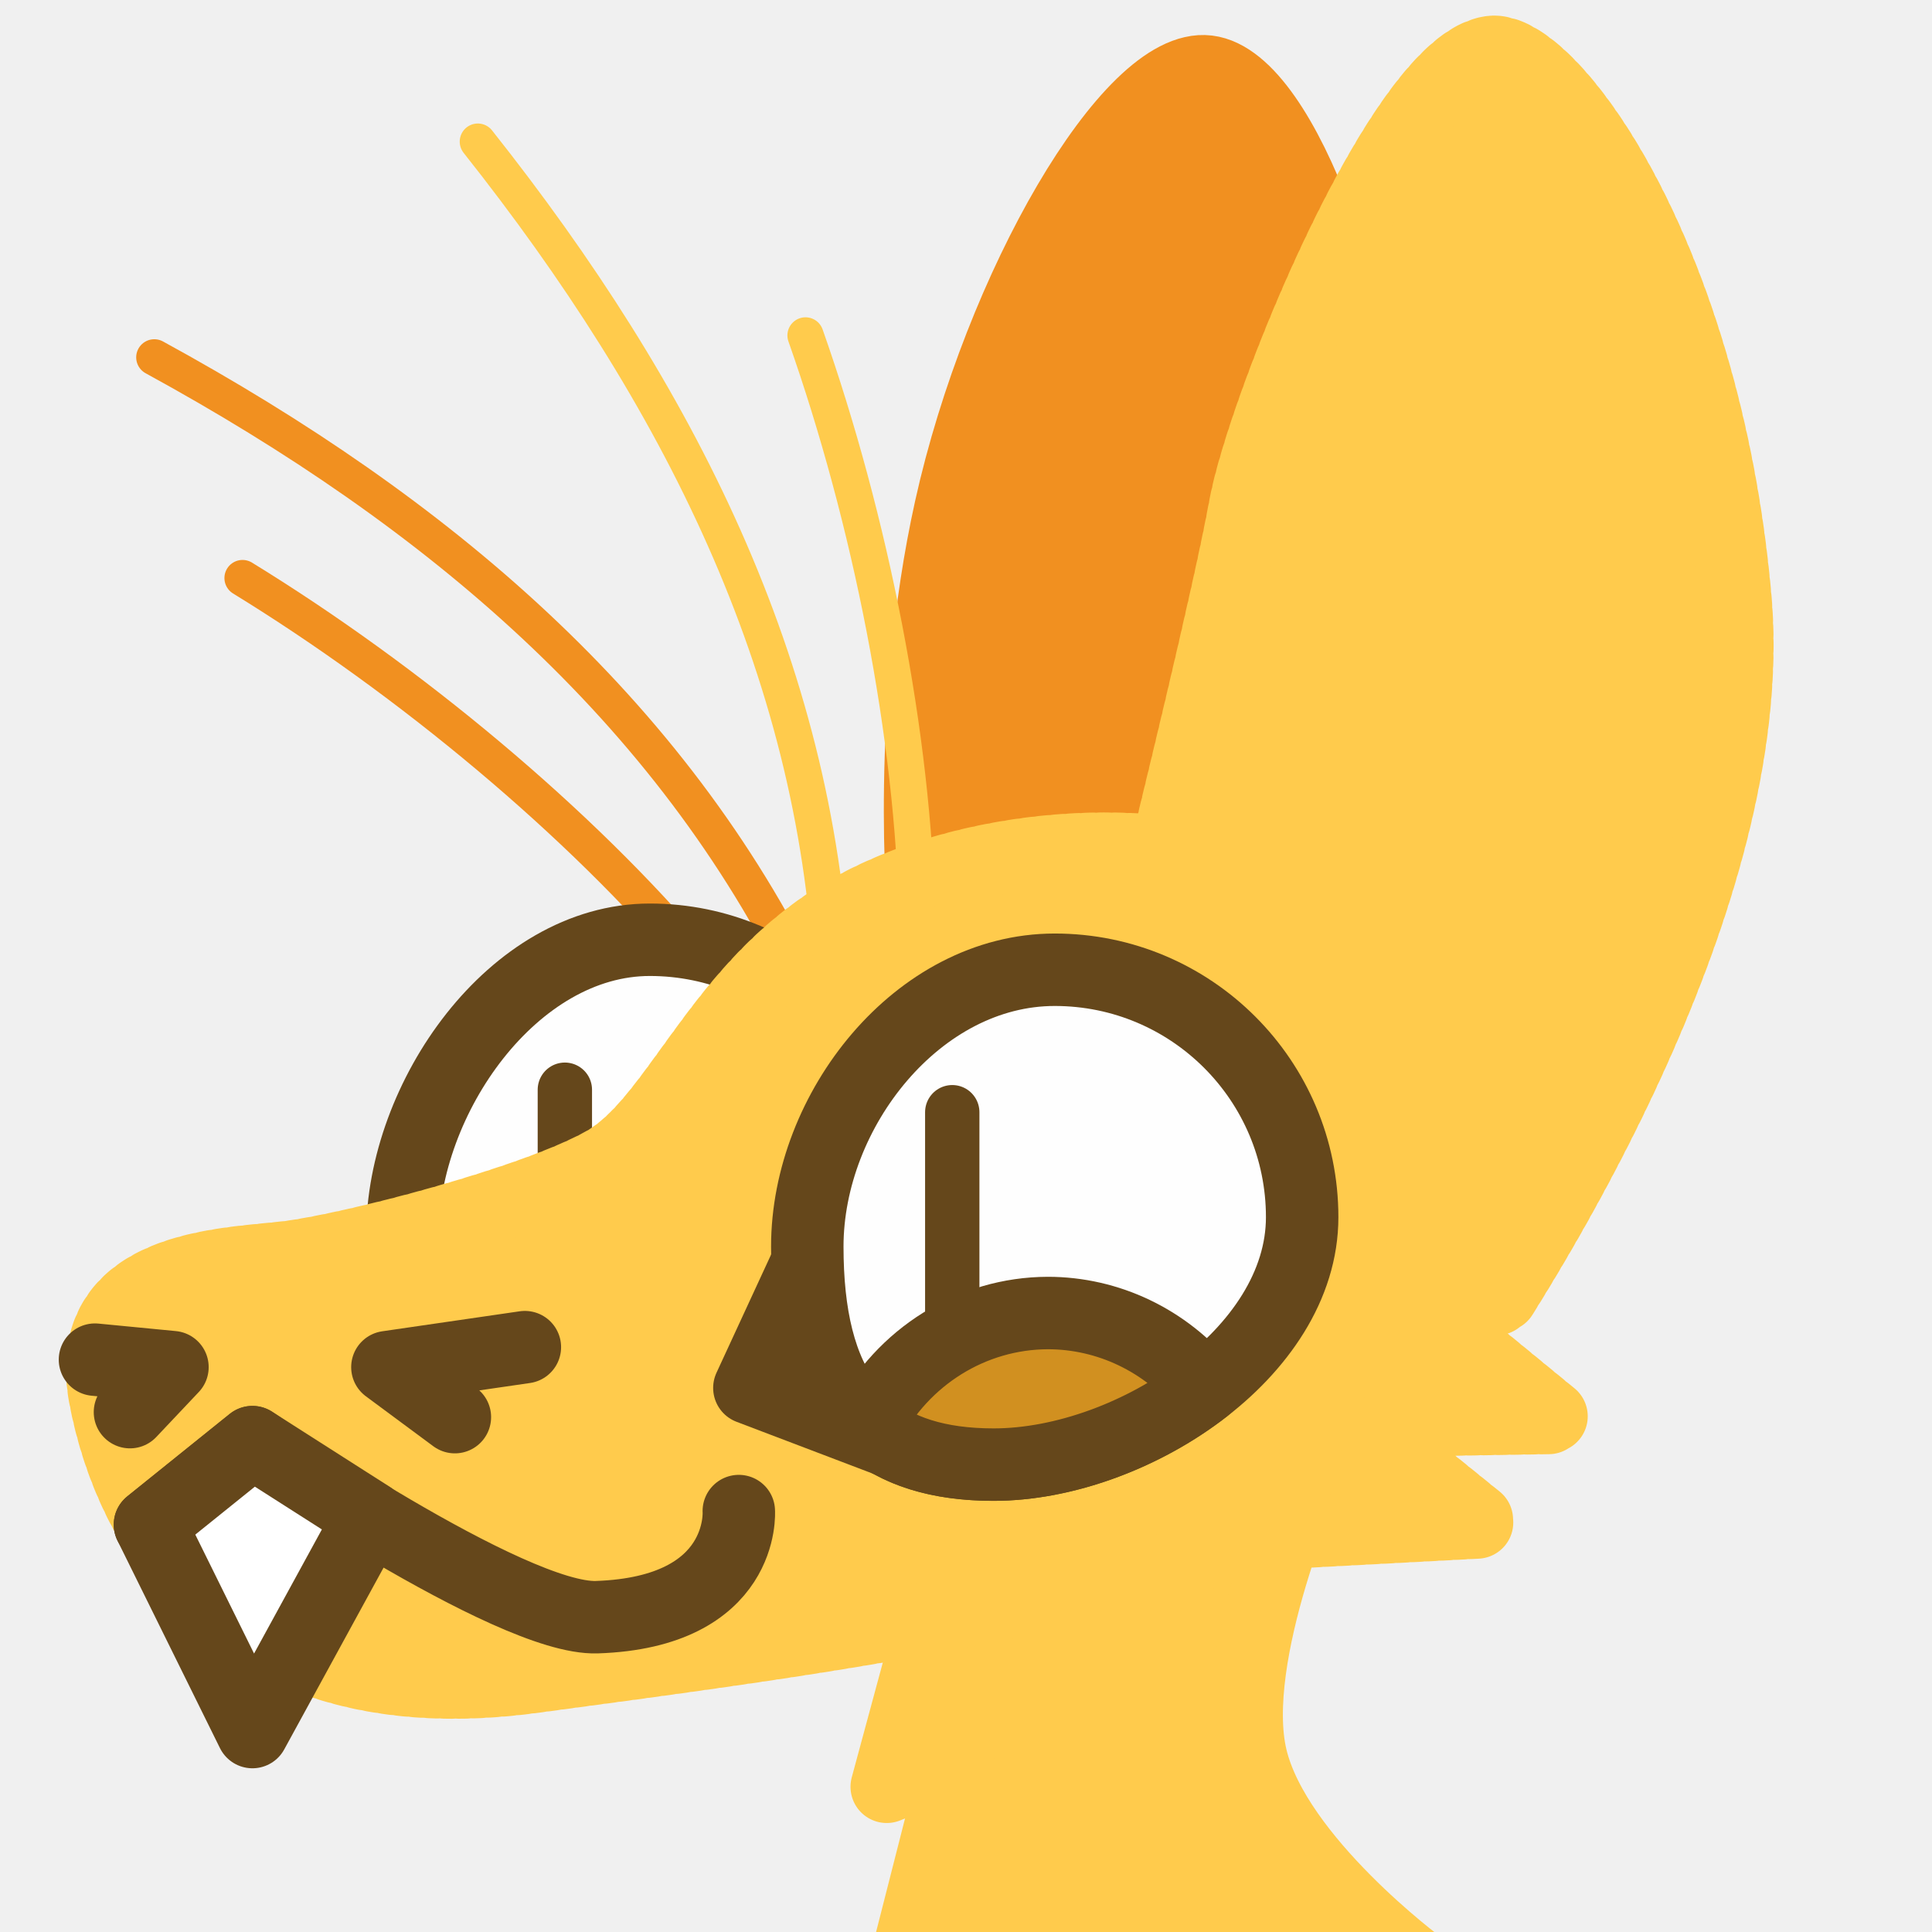
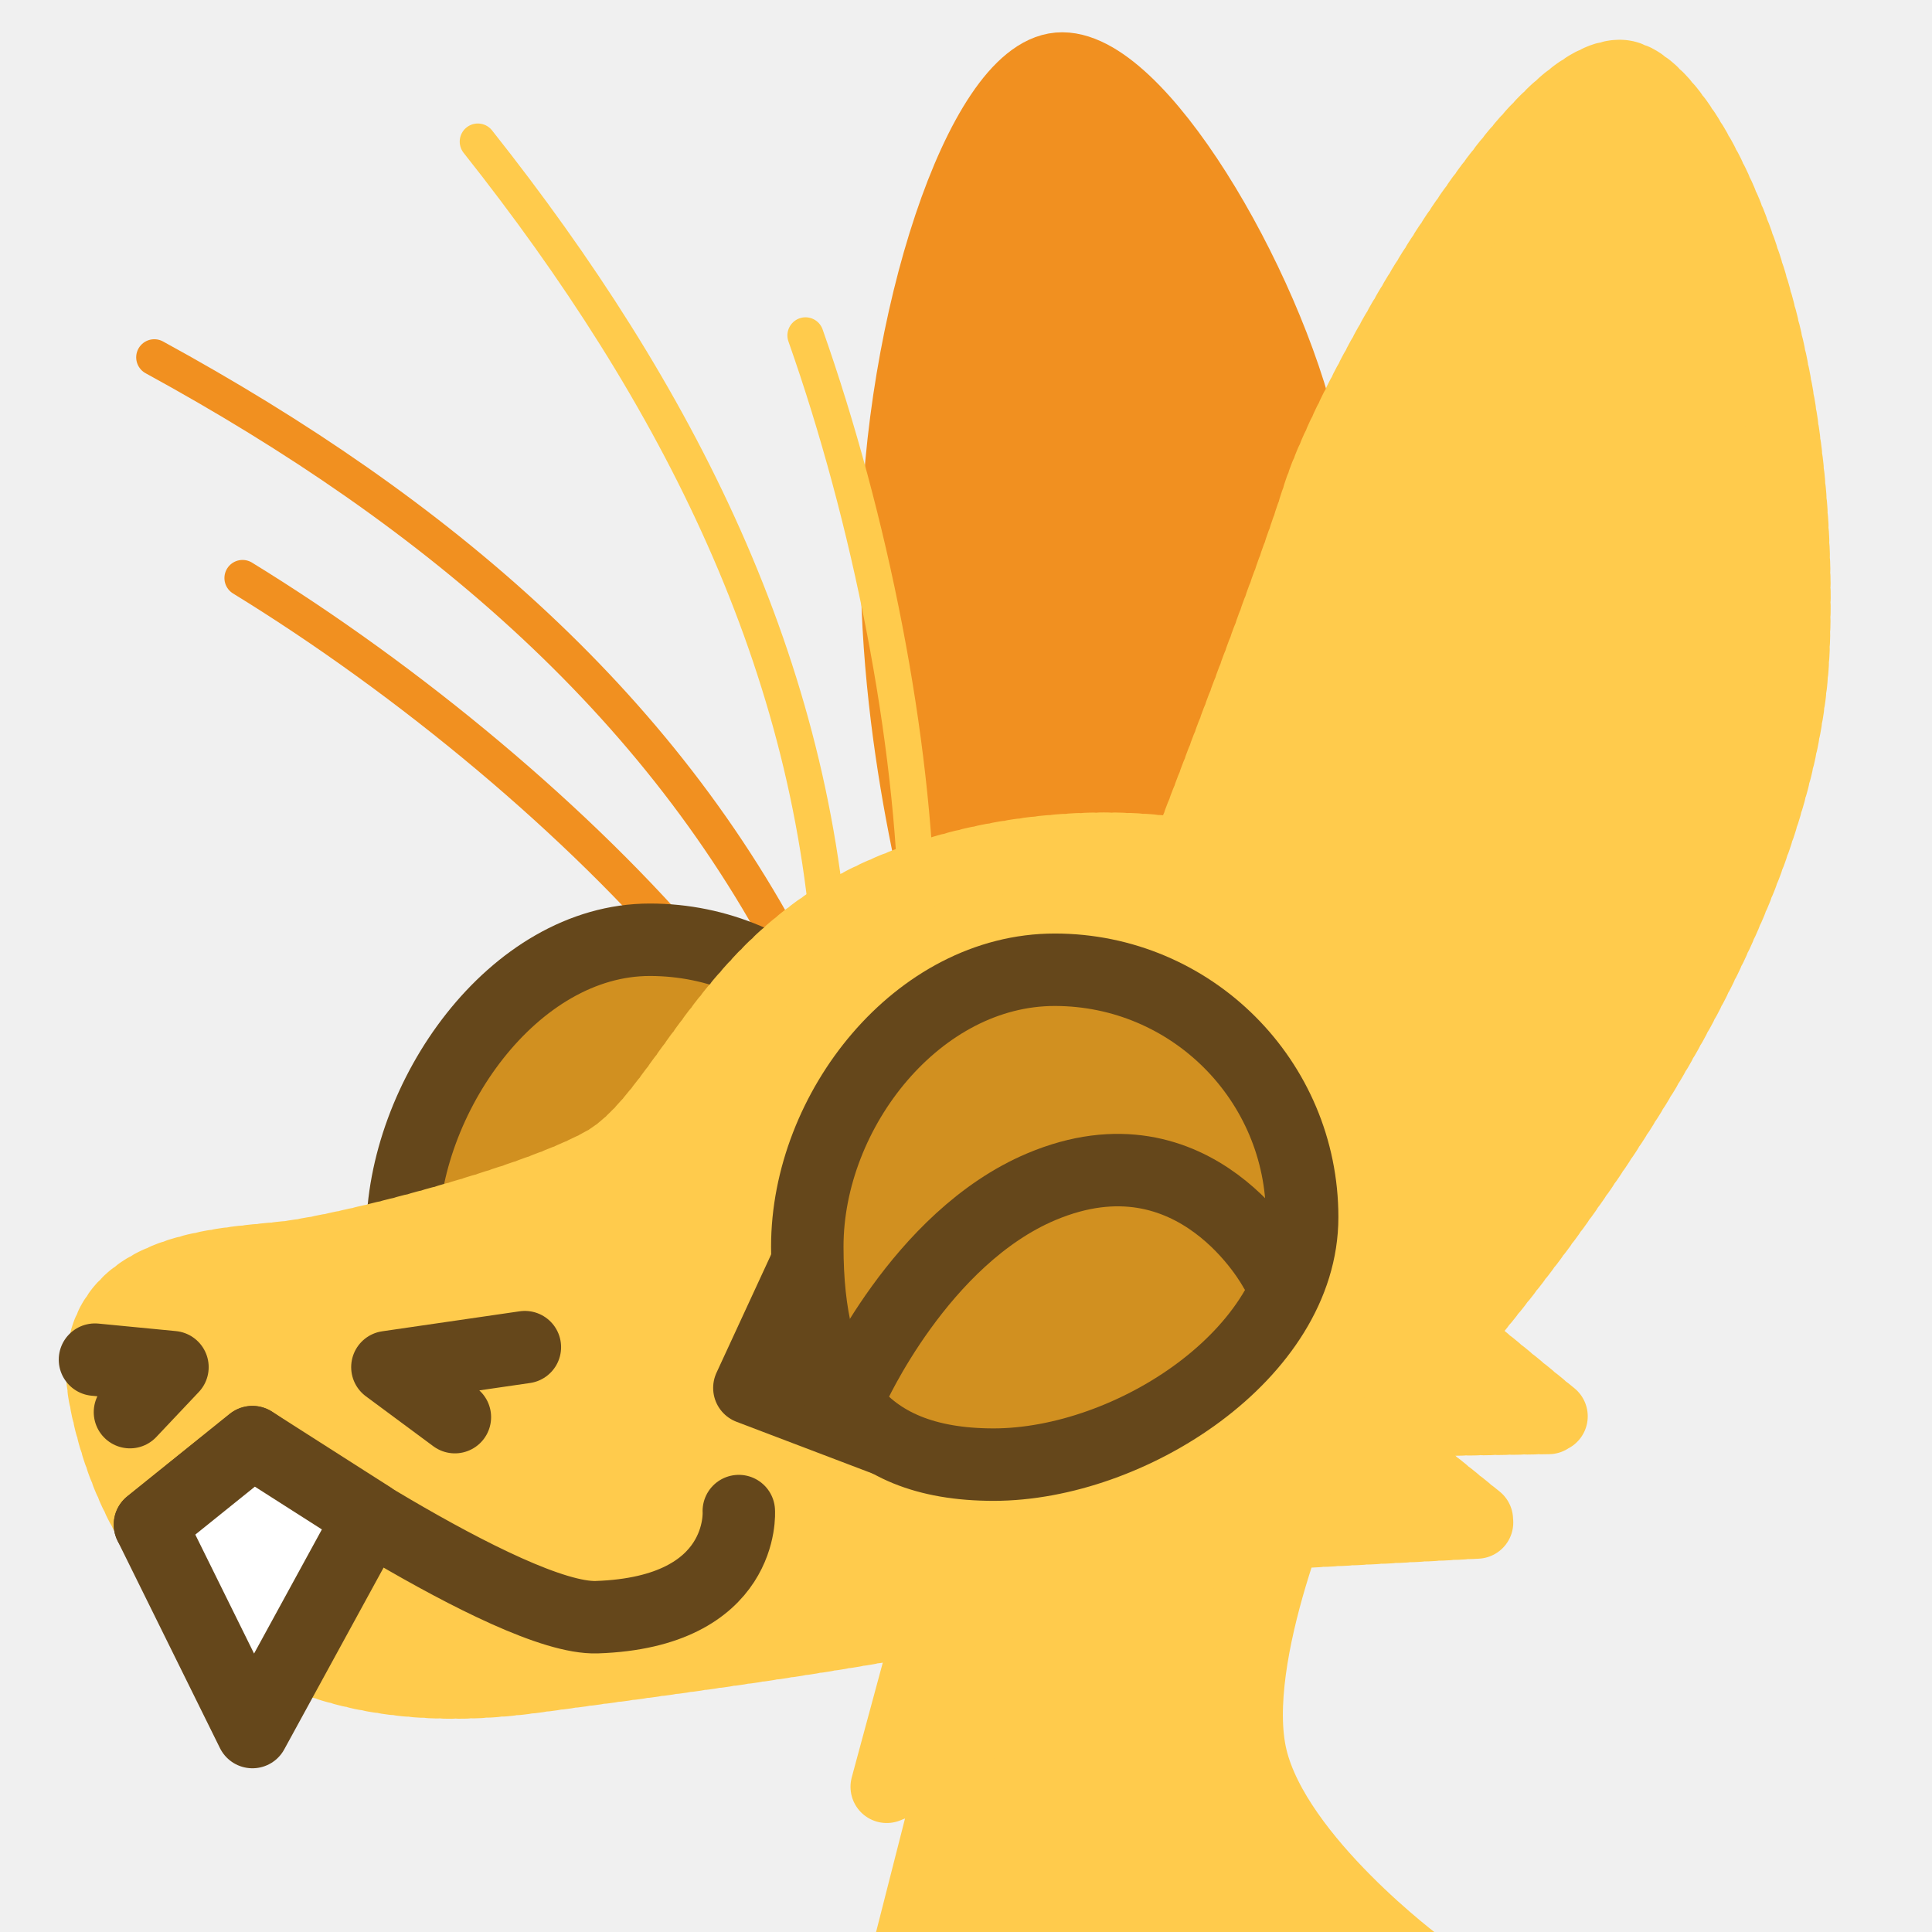
<svg xmlns="http://www.w3.org/2000/svg" version="1.1" id="svg824" width="1706.667" height="1706.667" viewBox="0 0 1706.667 1706.667">
  <defs id="defs828" />
-   <g id="layer1" style="display:inline;">
+   <g id="layer1" style="display:inline">
    <path style="display:none;fill:#123456;stroke:#123456;stroke-width:64;stroke-linecap:round;stroke-linejoin:round;-inkscape-stroke:none;paint-order:fill markers stroke;stop-color:#000000" d="m 1298.031,865.098 c 70.798,131.454 185.382,239.025 198.706,401.828 -29.438,-19.135 -55.932,-14.719 -79.483,13.247 91.022,54.7 58.514,175.917 81.69,267.15 l -99.353,6.624 c 66.759,58.919 81.773,128.186 90.522,198.706 l -494.507,2.208 c -24.38,-41.481 23.115,-208.563 66.236,-227.044 0,0 3.379,-20.015 -75.353,-9.455 C 1015.23,1271.09 1172.184,1096.186 1298.031,865.098 Z" id="path3091" />
    <path style="opacity:1;fill:#ffcb4c;fill-opacity:1;stroke:#ffcb4c;stroke-width:64;stroke-linecap:round;stroke-linejoin:round;stroke-miterlimit:4;stroke-dasharray:none;stroke-dashoffset:0;stroke-opacity:1;paint-order:fill markers stroke;stop-color:#000000" d="m 848.093,1338.888 -64.785,239.508 62.822,-25.521 -51.043,200.244 459.384,-15.705 c 0,0 -127.607,-94.233 -149.202,-184.539 -21.595,-90.306 51.043,-253.25 51.043,-253.25 z" id="path3340" />
    <g id="g12988">
      <path style="display:inline;fill:none;fill-opacity:1;stroke:#f19020;stroke-width:32;stroke-linecap:round;stroke-linejoin:round;stroke-miterlimit:4;stroke-dasharray:none;stroke-dashoffset:0;stroke-opacity:1;paint-order:fill markers stroke;stop-color:#000000" d="m 214.247,510.634 c 146.957,90.167 298.173,215.743 401.657,338.766" id="path6280-0-6" />
      <path style="display:inline;fill:none;fill-opacity:1;stroke:#f19020;stroke-width:32;stroke-linecap:round;stroke-linejoin:round;stroke-miterlimit:4;stroke-dasharray:none;stroke-dashoffset:0;stroke-opacity:1;paint-order:fill markers stroke;stop-color:#000000" d="M 136.307,315.67 C 386.364,452.289 592.003,626.13 711.506,872.152" id="path6280-3" />
-       <g id="g12997">
-         <path id="path1915-9" style="display:inline;fill:#fefefe;stroke:#65471b;stroke-width:64;stroke-linecap:round;stroke-linejoin:round;paint-order:fill markers stroke;stop-color:#000000" d="m 792.618,1048.728 c 10e-6,120.717 -155.86,218.577 -276.577,218.577 -120.717,0 -160.577,-55.86 -160.577,-176.577 0,-120.717 97.86,-260.577 218.577,-260.577 120.717,0 218.577,97.86 218.577,218.577 z" />
-         <path style="opacity:1;fill:#ffffff;fill-opacity:1;stroke:#65471b;stroke-width:48;stroke-linecap:round;stroke-linejoin:round;stroke-miterlimit:4;stroke-dasharray:none;stroke-dashoffset:0;stroke-opacity:1;paint-order:fill markers stroke;stop-color:#000000" d="M 498.974,962.622 V 1132.626" id="path2372" />
+       <g id="g12997" style="fill:#d19020;fill-opacity:1">
+         <path id="path1915-9" style="display:inline;fill:#d19020;fill-opacity:1;stroke:#65471b;stroke-width:64;stroke-linecap:round;stroke-linejoin:round;paint-order:fill markers stroke;stop-color:#000000" d="m 792.618,1048.728 c 10e-6,120.717 -155.86,218.577 -276.577,218.577 -120.717,0 -160.577,-55.86 -160.577,-176.577 0,-120.717 97.86,-260.577 218.577,-260.577 120.717,0 218.577,97.86 218.577,218.577 z" />
      </g>
-       <path style="opacity:1;fill:#f19020;fill-opacity:1;stroke:#f19020;stroke-width:64;stroke-linecap:round;stroke-miterlimit:4;stroke-dasharray:none;stroke-dashoffset:0;stroke-opacity:1;paint-order:fill markers stroke;stop-color:#000000" d="m 815.856,804.615 c 0,0 -15.773,-176.535 23.732,-354.945 43.46,-196.269 159.208,-394.737 227.296,-386.49 68.088,8.247 140.46,221.695 143.093,363.696 2.632,142 -86.359,437.567 -86.359,437.567 z" id="path1640" />
+       <path style="opacity:1;fill:#f19020;fill-opacity:1;stroke:#f19020;stroke-width:64;stroke-linecap:round;stroke-miterlimit:4;stroke-dasharray:none;stroke-dashoffset:0;stroke-opacity:1;paint-order:fill markers stroke;stop-color:#000000" d="m 842.137,837.878 c 0,0 -51.767,-169.51 -49.825,-352.231 C 794.449,284.635 866.875,66.595 935.202,60.652 1003.53,54.71 1118.282,248.695 1150.081,387.114 c 31.8,138.419 5.542,445.973 5.542,445.973 z" id="path1640" />
      <path id="path1148" style="display:inline;opacity:1;fill:#ffcb4c;stroke:#ffcb4c;stroke-width:64;stroke-linecap:round;stroke-linejoin:round;stroke-miterlimit:4;stroke-dasharray:6.4, 6.4;stroke-dashoffset:0;stroke-opacity:1;paint-order:fill markers stroke;stop-color:#000000" d="m 1299.055,1153.559 c 0,0 -0.108,-10.821 -0.951,-28.418 -0.422,-8.799 -1.026,-19.291 -1.895,-30.973 -0.869,-11.681 -2,-24.552 -3.473,-38.105 -1.473,-13.553 -3.289,-27.788 -5.523,-42.201 -2.235,-14.413 -4.889,-29.005 -8.043,-43.268 -1.577,-7.131 -3.279,-14.182 -5.115,-21.086 -1.836,-6.904 -3.807,-13.662 -5.922,-20.213 -2.115,-6.551 -4.373,-12.892 -6.787,-18.963 -2.414,-6.071 -4.983,-11.87 -7.715,-17.334 -2.732,-5.464 -5.935,-10.786 -9.539,-15.961 -3.604,-5.175 -7.611,-10.205 -11.949,-15.084 -4.338,-4.879 -9.007,-9.609 -13.94,-14.186 -4.932,-4.576 -10.126,-8.999 -15.514,-13.266 -5.387,-4.266 -10.967,-8.375 -16.67,-12.324 -5.703,-3.949 -11.53,-7.738 -17.41,-11.363 -11.761,-7.251 -23.737,-13.847 -35.371,-19.76 -11.634,-5.913 -22.926,-11.142 -33.32,-15.66 -10.395,-4.519 -19.891,-8.326 -27.934,-11.395 -16.085,-6.137 -26.354,-9.318 -26.354,-9.318 -106.831,-15.988 -232.175,6.969 -312.625,60.014 -101.267,66.77 -136.887,176.629 -198.707,211.955 -61.82,35.325 -225.2,77.273 -280.396,83.897 -55.196,6.623 -183.25,6.625 -161.172,123.641 22.078,117.016 112.599,282.605 377.541,247.279 264.942,-35.326 313.515,-44.157 536.508,-88.314 22.897,-4.534 53.848,-18.32 86.828,-36.947 l 213.871,-11.428 -92.926,-75.256 c 5.358,-4.84 10.6,-9.718 15.633,-14.637 l 142.076,-2.375 -84.881,-69.668 c 3.481,-6.554 6.481,-13.021 8.627,-19.307 1.052,-3.082 2.033,-6.627 3.047,-9.977 z" />
      <path style="display:none;fill:#123456;stroke:#123456;stroke-width:64;stroke-linecap:round;stroke-linejoin:round;-inkscape-stroke:none;paint-order:fill markers stroke;stop-color:#000000" d="M 880.931,744.045 C 763.916,771.643 622.613,916.257 622.613,916.257 620.953,833.211 611.28,749.437 735.213,677.809 c -124.695,-7.457 -249.288,-15.117 -408.452,46.365 0,0 303.226,-263.622 490.142,-280.397 172.212,-15.455 264.942,37.533 264.942,37.533 -0.192,-45.683 -31.458,-88.259 -90.522,-128.055 0,0 295.852,97.145 333.385,194.291 37.533,97.145 28.702,167.796 28.702,167.796 l -243.752,34.923 c 0,0 -111.711,-33.819 -228.727,-6.221 z" id="path1637" />
-       <path id="path13483" style="display:inline;opacity:1;fill:#ffcb4c;stroke:#ffcb4c;stroke-width:64;stroke-linecap:round;stroke-linejoin:round;stroke-miterlimit:4;stroke-dasharray:6.4, 6.4;stroke-dashoffset:0;stroke-opacity:1;paint-order:fill markers stroke;stop-color:#000000" d="m 1317.156,45.948 c -78.829,10.17 -201.37,313.21 -217.496,402.053 -14.357,79.101 -63.633,279.933 -77.651,336.854 -19.11,370.924 184.18,332.383 302.377,363.173 81.028,-128.96 228.329,-397.485 208.549,-620.13 C 1505.853,223.071 1368.275,39.354 1317.156,45.948 Z" />
+       <path id="path13483" style="display:inline;opacity:1;fill:#ffcb4c;stroke:#ffcb4c;stroke-width:64;stroke-linecap:round;stroke-linejoin:round;stroke-miterlimit:4;stroke-dasharray:6.4, 6.4;stroke-dashoffset:0;stroke-opacity:1;paint-order:fill markers stroke;stop-color:#000000" d="m 1430.887,67.103 c -79.482,0.179 -239.147,285.41 -266.313,371.521 -24.187,76.668 -98.319,269.713 -119.382,324.42 -65.587,365.579 140.934,352.9 254.323,398.304 96.597,-117.751 276.486,-365.628 284.852,-588.994 C 1595.82,266.542 1482.429,66.987 1430.887,67.103 Z" />
      <g id="g13003">
        <path style="opacity:1;fill:none;fill-opacity:1;stroke:#65471b;stroke-width:64;stroke-linecap:round;stroke-linejoin:round;stroke-miterlimit:4;stroke-dasharray:none;stroke-dashoffset:0;stroke-opacity:1;paint-order:fill markers stroke;stop-color:#000000" d="m 83.898,1201.07 68.443,6.623 -37.533,39.741" id="path2163" />
        <path style="opacity:1;fill:none;fill-opacity:1;stroke:#65471b;stroke-width:64;stroke-linecap:round;stroke-linejoin:round;stroke-miterlimit:4;stroke-dasharray:none;stroke-dashoffset:0;stroke-opacity:1;paint-order:fill markers stroke;stop-color:#000000" d="m 401.828,1251.85 -59.612,-44.157 121.432,-17.663" id="path2198" />
        <path style="opacity:1;fill:none;fill-opacity:1;stroke:#65471b;stroke-width:64;stroke-linecap:round;stroke-linejoin:round;stroke-miterlimit:4;stroke-dasharray:none;stroke-dashoffset:0;stroke-opacity:1;paint-order:fill markers stroke;stop-color:#000000" d="m 132.471,1346.787 90.522,-72.859 c 0,0 227.99,157.194 304.174,154.641 131.805,-4.416 125.469,-93.736 125.469,-93.736" id="path2200" />
        <path style="opacity:1;fill:#ffffff;fill-opacity:1;stroke:#65471b;stroke-width:64;stroke-linecap:round;stroke-linejoin:round;stroke-miterlimit:4;stroke-dasharray:none;stroke-dashoffset:0;stroke-opacity:1;paint-order:fill markers stroke;stop-color:#000000" d="m 222.993,1530.039 -90.522,-183.251 90.522,-72.859 103.769,66.235 z" id="path2202" />
      </g>
      <g id="g12993">
        <path style="opacity:1;fill:#65471b;fill-opacity:1;stroke:#65471b;stroke-width:64;stroke-linecap:round;stroke-linejoin:round;stroke-miterlimit:4;stroke-dasharray:none;stroke-dashoffset:0;stroke-opacity:1;paint-order:fill markers stroke;stop-color:#000000" d="m 661.976,1226.049 53.367,-115.501 86.531,168.711 z" id="path7852" />
-         <path id="path1915" style="opacity:1;fill:#fefefe;stroke:#65471b;stroke-width:64;stroke-linecap:round;stroke-linejoin:round;paint-order:fill markers stroke;stop-color:#000000" d="m 1150.289,1075.222 c 0,120.717 -151.86,218.577 -272.577,218.577 -120.717,0 -164.577,-71.86 -164.577,-192.577 -2e-5,-120.717 97.86,-244.577 218.577,-244.577 120.717,-2e-5 218.577,97.86 218.577,218.577 z" />
-         <path style="opacity:1;fill:#ffffff;fill-opacity:1;stroke:#65471b;stroke-width:48;stroke-linecap:round;stroke-linejoin:round;stroke-miterlimit:4;stroke-dasharray:none;stroke-dashoffset:0;stroke-opacity:1;paint-order:fill markers stroke;stop-color:#000000" d="m 841.19,982.492 v 189.875" id="path2350" />
-         <path id="path1749" style="fill:#d19020;stroke:#65471b;stroke-width:64;stroke-linecap:round;stroke-linejoin:round;-inkscape-stroke:none;paint-order:fill markers stroke;stop-color:#000000" d="m 925.639,1159.879 a 181.242,186.603 0 0 0 -159.73,99.406 c 25.918,22.474 62.424,34.514 111.805,34.514 62.201,0 132.623,-26.026 186.326,-67.728 a 181.242,186.603 0 0 0 -138.4,-66.191 z" />
+         <path id="path1915" style="opacity:1;fill:#d19020;fill-opacity:1;stroke:#65471b;stroke-width:64;stroke-linecap:round;stroke-linejoin:round;paint-order:fill markers stroke;stop-color:#000000" d="m 1150.289,1075.222 c 0,120.717 -151.86,218.577 -272.577,218.577 -120.717,0 -164.577,-71.86 -164.577,-192.577 -2e-5,-120.717 97.86,-244.577 218.577,-244.577 120.717,-2e-5 218.577,97.86 218.577,218.577 z" />
      </g>
      <path style="opacity:1;fill:none;fill-opacity:1;stroke:#ffcb4c;stroke-width:32;stroke-linecap:round;stroke-linejoin:round;stroke-miterlimit:4;stroke-dasharray:none;stroke-dashoffset:0;stroke-opacity:1;paint-order:fill markers stroke;stop-color:#000000" d="M 422.098,125.101 C 599.1,348.402 720.689,588.661 734.815,861.807" id="path6280" />
      <path style="display:inline;fill:none;fill-opacity:1;stroke:#ffcb4c;stroke-width:32;stroke-linecap:round;stroke-linejoin:round;stroke-miterlimit:4;stroke-dasharray:none;stroke-dashoffset:0;stroke-opacity:1;paint-order:fill markers stroke;stop-color:#000000" d="m 711.568,296.293 c 57.336,162.601 95.675,355.385 98.55,516.119" id="path6280-0" />
+       <path style="fill:none;fill-opacity:1;stroke:#65471b;stroke-width:64;stroke-linecap:round;stroke-linejoin:round;stroke-opacity:1;paint-order:fill markers stroke;stop-color:#000000" d="m 752.918,1227.427 c 0,0 59.815,-133.979 167.046,-179.151 136.516,-57.508 206.115,72.945 206.115,72.945" id="path3985" />
    </g>
  </g>
</svg>
